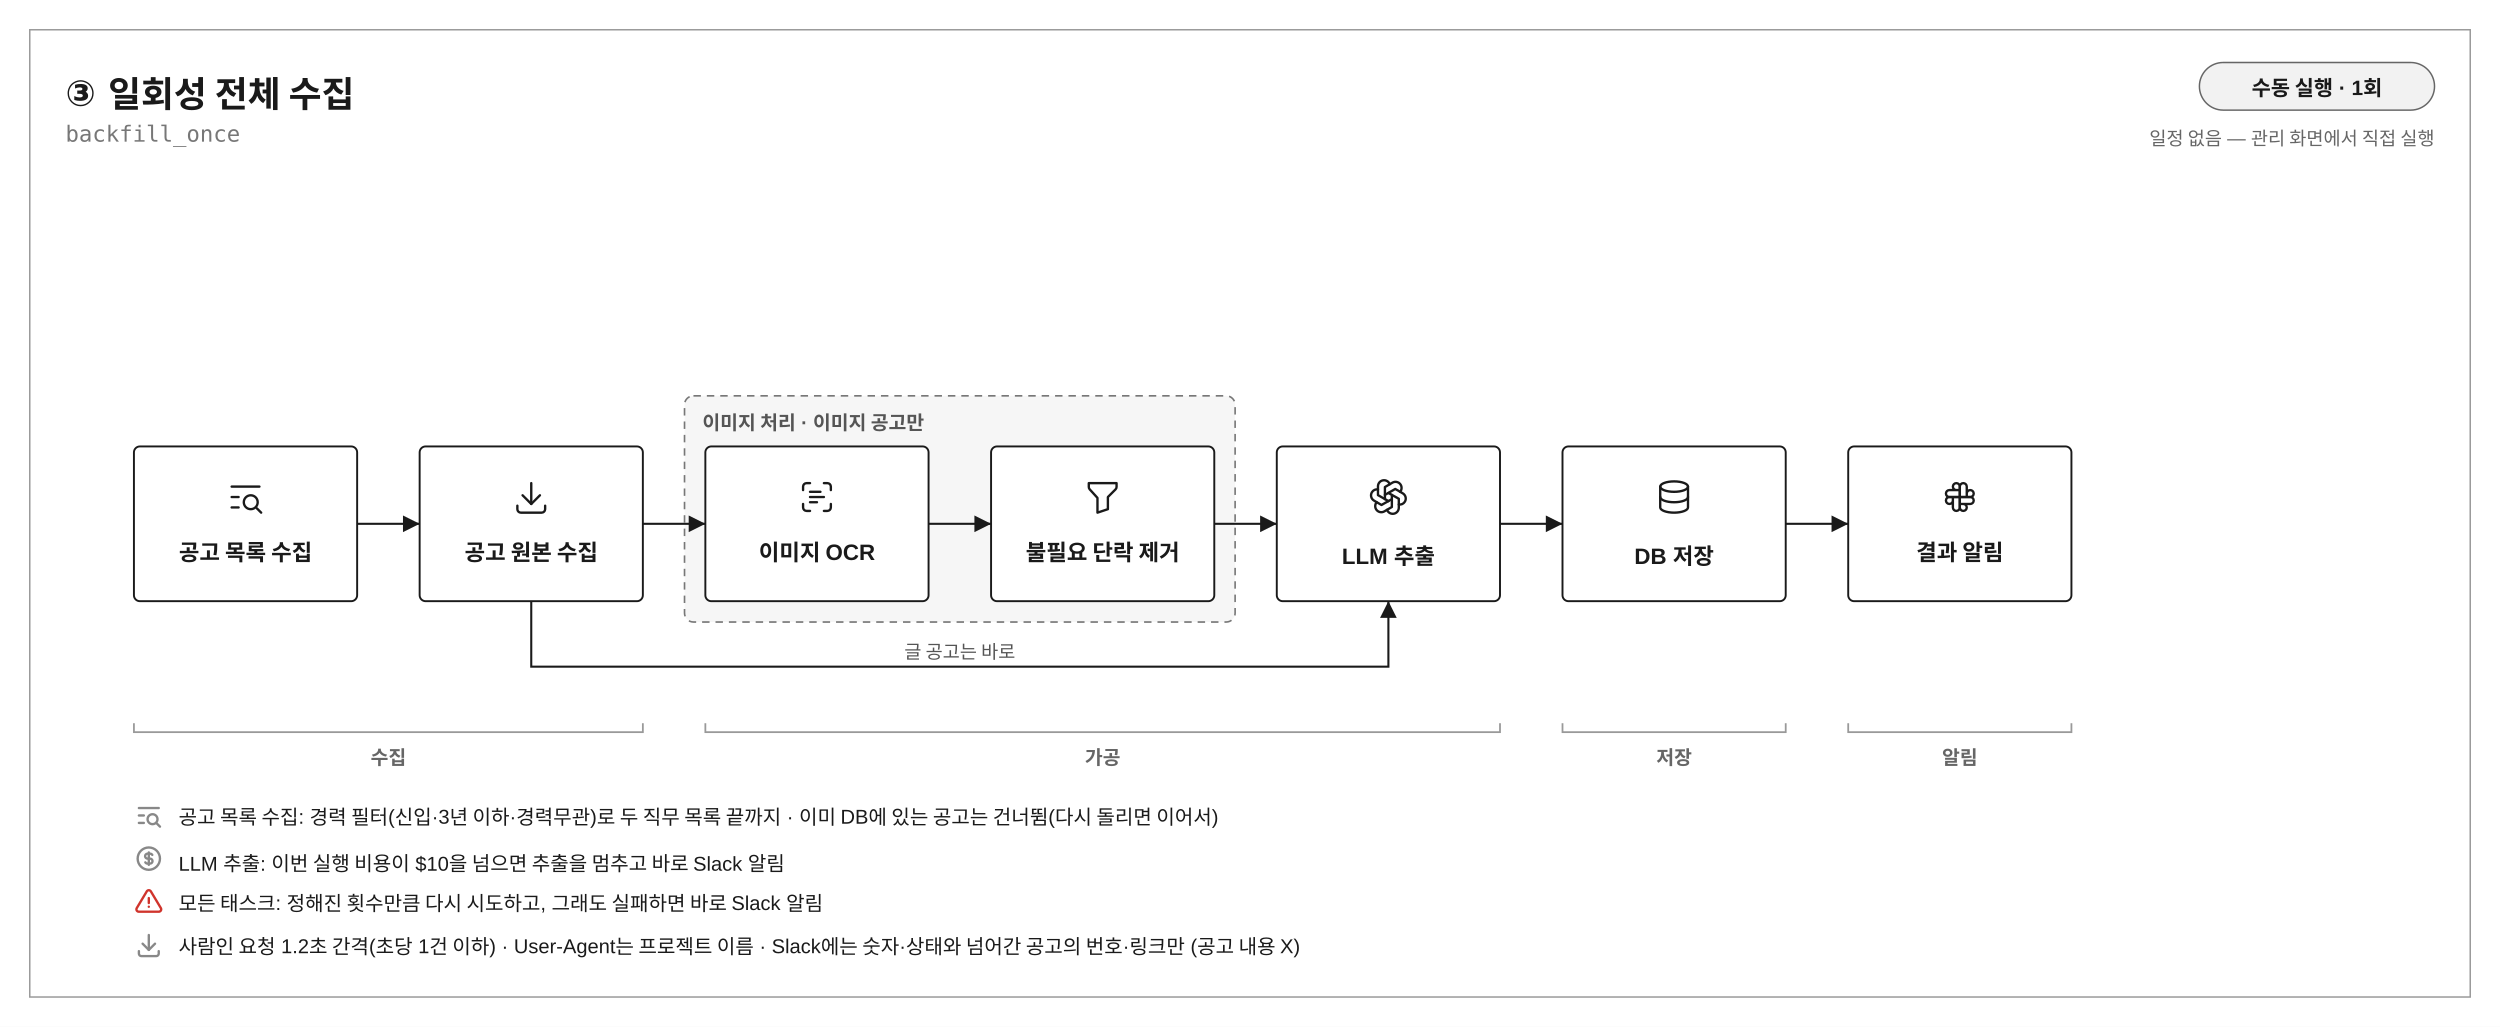
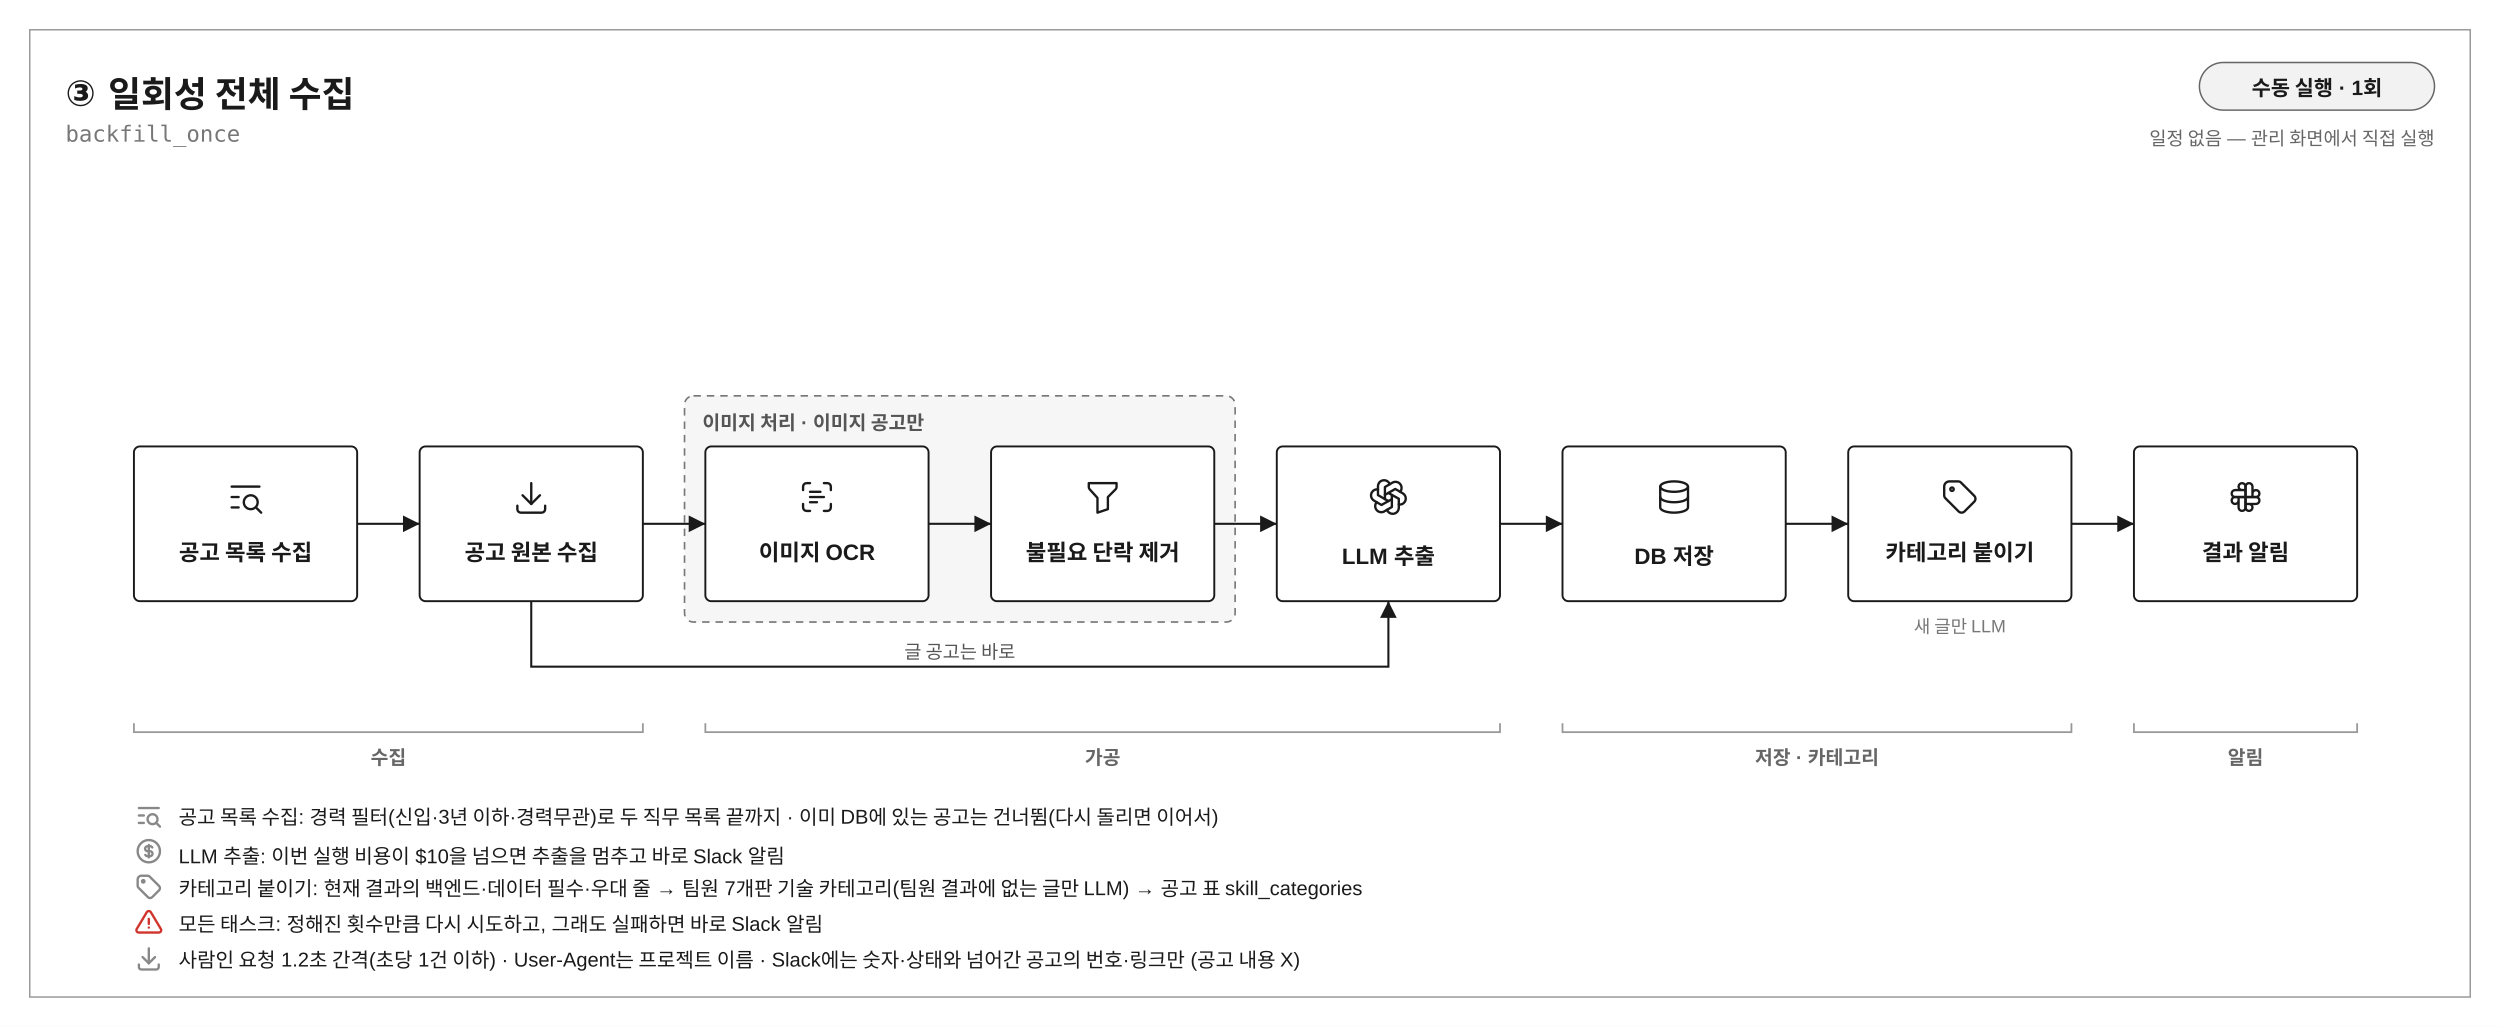
<svg xmlns="http://www.w3.org/2000/svg" width="1680" height="690" viewBox="0 0 1680 690">
  <style>
  text { font-family: "Malgun Gothic", "Apple SD Gothic Neo", Arial, sans-serif; fill: #1a1a1a; dominant-baseline: central; text-anchor: middle; }
  .title { font-size: 24px; font-weight: 700; text-anchor: start; }
  .id { font-family: Consolas, monospace; font-size: 15px; fill: #777; text-anchor: start; }
  .badge { font-size: 14px; font-weight: 700; }
  .bsub { font-size: 12.5px; fill: #666; text-anchor: end; }
  .nt  { font-size: 15px; font-weight: 700; }
  .tid { font-family: Consolas, monospace; font-size: 11.5px; fill: #888; }
  .glab { font-size: 13px; font-weight: 700; fill: #555; text-anchor: start; }
  .elab { font-size: 12.5px; fill: #555; }
  .stage { font-size: 13px; font-weight: 700; fill: #666; }
  .free { font-size: 12px; fill: #777; }
  .note { font-size: 13.5px; text-anchor: start; }
  .ln  { fill: none; stroke: #1a1a1a; stroke-width: 1.4; }
</style>
  <defs>
    <marker id="a" viewBox="0 0 10 10" refX="10" refY="5" markerWidth="8" markerHeight="8" orient="auto">
      <path d="M0,0 L10,5 L0,10 z" fill="#1a1a1a" />
    </marker>
  </defs>
  <rect width="1680" height="690" fill="#fff" />
  <rect x="20" y="20" width="1640" height="650" fill="none" stroke="#999" stroke-width="1" />
  <text class="title" x="44" y="58">③ 일회성 전체 수집</text>
  <text class="id" x="44" y="90">backfill_once</text>
  <rect x="1478" y="42" width="158" height="32" rx="16" fill="#f2f2f2" stroke="#666" stroke-width="1" />
  <text class="badge" x="1557.0" y="58">수동 실행 · 1회</text>
  <text class="bsub" x="1636" y="92">일정 없음 — 관리 화면에서 직접 실행</text>
  <rect x="460" y="266" width="370" height="152" rx="6" fill="#f6f6f6" stroke="#777" stroke-width="1.1" stroke-dasharray="5 4" />
  <text class="glab" x="472" y="283">이미지 처리 · 이미지 공고만</text>
  <path class="ln" d="M240,352.0 H282" marker-end="url(#a)" />
  <path class="ln" d="M432,352.0 H474" marker-end="url(#a)" />
  <path class="ln" d="M624,352.0 H666" marker-end="url(#a)" />
  <path class="ln" d="M816,352.0 H858" marker-end="url(#a)" />
  <path class="ln" d="M1008,352.0 H1050" marker-end="url(#a)" />
  <path class="ln" d="M1200,352.0 H1242" marker-end="url(#a)" />
+   <path class="ln" d="M1392,352.0 H1434" marker-end="url(#a)" />
  <path class="ln" d="M357.0,404 V448 H933.0 V404" marker-end="url(#a)" />
  <text class="elab" x="645.0" y="437">글 공고는 바로</text>
  <rect x="90" y="300" width="150" height="104" rx="4" fill="#fff" stroke="#1a1a1a" stroke-width="1.3" />
  <g transform="translate(151.0,320) scale(1.166667)" fill="none" stroke="#1a1a1a" stroke-width="1.37" stroke-linecap="round" stroke-linejoin="round">
    <path d="M15 15m-4 0a4 4 0 1 0 8 0a4 4 0 1 0 -8 0" />
    <path d="M18.5 18.5l2.5 2.5" />
    <path d="M4 6h16" />
    <path d="M4 12h4" />
    <path d="M4 18h4" />
  </g>
  <text class="nt" x="165.0" y="370">공고 목록 수집</text>
  <rect x="282" y="300" width="150" height="104" rx="4" fill="#fff" stroke="#1a1a1a" stroke-width="1.3" />
  <g transform="translate(343.0,320) scale(1.166667)" fill="none" stroke="#1a1a1a" stroke-width="1.37" stroke-linecap="round" stroke-linejoin="round">
    <path d="M4 17v2a2 2 0 0 0 2 2h12a2 2 0 0 0 2 -2v-2" />
    <path d="M7 11l5 5l5 -5" />
    <path d="M12 4l0 12" />
  </g>
  <text class="nt" x="357.0" y="370">공고 원본 수집</text>
  <rect x="474" y="300" width="150" height="104" rx="4" fill="#fff" stroke="#1a1a1a" stroke-width="1.3" />
  <g transform="translate(535.0,320) scale(1.166667)" fill="none" stroke="#1a1a1a" stroke-width="1.37" stroke-linecap="round" stroke-linejoin="round">
    <path d="M4 8v-2a2 2 0 0 1 2 -2h2" />
    <path d="M4 16v2a2 2 0 0 0 2 2h2" />
    <path d="M16 4h2a2 2 0 0 1 2 2v2" />
    <path d="M16 20h2a2 2 0 0 0 2 -2v-2" />
    <path d="M8 12h8" />
    <path d="M8 9h6" />
    <path d="M8 15h4" />
  </g>
  <text class="nt" x="549.0" y="370">이미지 OCR</text>
  <rect x="666" y="300" width="150" height="104" rx="4" fill="#fff" stroke="#1a1a1a" stroke-width="1.3" />
  <g transform="translate(727.0,320) scale(1.166667)" fill="none" stroke="#1a1a1a" stroke-width="1.37" stroke-linecap="round" stroke-linejoin="round">
    <path d="M4 4h16v2.172a2 2 0 0 1 -.586 1.414l-4.414 4.414v7l-6 2v-8.5l-4.48 -4.928a2 2 0 0 1 -.52 -1.345v-2.227z" />
  </g>
  <text class="nt" x="741.0" y="370">불필요 단락 제거</text>
  <rect x="858" y="300" width="150" height="104" rx="4" fill="#fff" stroke="#1a1a1a" stroke-width="1.3" />
  <g transform="translate(919.0,320) scale(1.166667)" fill="none" stroke="#1a1a1a" stroke-width="1.37" stroke-linecap="round" stroke-linejoin="round">
    <path d="M11.217 19.384a3.501 3.501 0 0 0 6.783 -1.217v-5.167l-6 -3.35" />
    <path d="M5.214 15.014a3.501 3.501 0 0 0 4.446 5.266l4.34 -2.534v-6.946" />
    <path d="M6 7.63c-1.391 -.236 -2.787 .395 -3.534 1.689a3.474 3.474 0 0 0 1.271 4.745l4.263 2.514l6 -3.348" />
    <path d="M12.783 4.616a3.501 3.501 0 0 0 -6.783 1.217v5.067l6 3.45" />
    <path d="M18.786 8.986a3.501 3.501 0 0 0 -4.446 -5.266l-4.34 2.534v6.946" />
    <path d="M18 16.302c1.391 .236 2.787 -.395 3.534 -1.689a3.474 3.474 0 0 0 -1.271 -4.745l-4.308 -2.514l-5.955 3.42" />
  </g>
  <text class="nt" x="933.0" y="370">LLM 추출</text>
  <rect x="1050" y="300" width="150" height="104" rx="4" fill="#fff" stroke="#1a1a1a" stroke-width="1.3" />
  <g transform="translate(1111.0,320) scale(1.166667)" fill="none" stroke="#1a1a1a" stroke-width="1.37" stroke-linecap="round" stroke-linejoin="round">
    <path d="M12 6m-8 0a8 3 0 1 0 16 0a8 3 0 1 0 -16 0" />
    <path d="M4 6v6a8 3 0 0 0 16 0v-6" />
    <path d="M4 12v6a8 3 0 0 0 16 0v-6" />
  </g>
  <text class="nt" x="1125.0" y="370">DB 저장</text>
-   <rect x="1242" y="300" width="150" height="104" rx="4" fill="#fff" stroke="#1a1a1a" stroke-width="1.3" />
-   <g transform="translate(1303.0,320) scale(1.166667)" fill="none" stroke="#1a1a1a" stroke-width="1.37" stroke-linecap="round" stroke-linejoin="round">
+   <rect x="1434" y="300" width="150" height="104" rx="4" fill="#fff" stroke="#1a1a1a" stroke-width="1.3" />
+   <g transform="translate(1495.0,320) scale(1.166667)" fill="none" stroke="#1a1a1a" stroke-width="1.37" stroke-linecap="round" stroke-linejoin="round">
    <path d="M12 12v-6a2 2 0 0 1 4 0v6m0 -2a2 2 0 1 1 2 2h-6" />
    <path d="M12 12h6a2 2 0 0 1 0 4h-6m2 0a2 2 0 1 1 -2 2v-6" />
    <path d="M12 12v6a2 2 0 0 1 -4 0v-6m0 2a2 2 0 1 1 -2 -2h6" />
    <path d="M12 12h-6a2 2 0 0 1 0 -4h6m-2 0a2 2 0 1 1 2 -2v6" />
  </g>
-   <text class="nt" x="1317.0" y="370">결과 알림</text>
+   <text class="nt" x="1509.0" y="370">결과 알림</text>
+   <rect x="1242" y="300" width="150" height="104" rx="4" fill="#fff" stroke="#1a1a1a" stroke-width="1.3" />
+   <g transform="translate(1303.0,320) scale(1.166667)" fill="none" stroke="#1a1a1a" stroke-width="1.37" stroke-linecap="round" stroke-linejoin="round">
+     <path d="M6.5 7.5a1 1 0 1 0 2 0a1 1 0 1 0 -2 0" />
+     <path d="M3 6v5.172a2 2 0 0 0 .586 1.414l7.71 7.71a2.41 2.41 0 0 0 3.408 0l5.592 -5.592a2.41 2.41 0 0 0 0 -3.408l-7.71 -7.71a2 2 0 0 0 -1.414 -.586h-5.172a3 3 0 0 0 -3 3z" />
+   </g>
+   <text class="nt" x="1317.0" y="370">카테고리 붙이기</text>
  <path d="M90,486 V492 H432 V486" fill="none" stroke="#999" stroke-width="1.2" />
  <text class="stage" x="261.0" y="508">수집</text>
  <path d="M474,486 V492 H1008 V486" fill="none" stroke="#999" stroke-width="1.2" />
  <text class="stage" x="741.0" y="508">가공</text>
-   <path d="M1050,486 V492 H1200 V486" fill="none" stroke="#999" stroke-width="1.2" />
-   <text class="stage" x="1125.0" y="508">저장</text>
-   <path d="M1242,486 V492 H1392 V486" fill="none" stroke="#999" stroke-width="1.2" />
-   <text class="stage" x="1317.0" y="508">알림</text>
+   <path d="M1050,486 V492 H1392 V486" fill="none" stroke="#999" stroke-width="1.2" />
+   <text class="stage" x="1221.0" y="508">저장 · 카테고리</text>
+   <text class="free" x="1317.0" y="420">새 글만 LLM</text>
+   <path d="M1434,486 V492 H1584 V486" fill="none" stroke="#999" stroke-width="1.2" />
+   <text class="stage" x="1509.0" y="508">알림</text>
  <g transform="translate(90,538) scale(0.8333333)" fill="none" stroke="#888" stroke-width="1.92" stroke-linecap="round" stroke-linejoin="round">
    <path d="M15 15m-4 0a4 4 0 1 0 8 0a4 4 0 1 0 -8 0" />
    <path d="M18.5 18.5l2.5 2.5" />
    <path d="M4 6h16" />
    <path d="M4 12h4" />
    <path d="M4 18h4" />
  </g>
  <text class="note" x="120" y="548">공고 목록 수집: 경력 필터(신입·3년 이하·경력무관)로 두 직무 목록 끝까지 · 이미 DB에 있는 공고는 건너뜀(다시 돌리면 이어서)</text>
-   <g transform="translate(90,567) scale(0.8333333)" fill="none" stroke="#888" stroke-width="1.92" stroke-linecap="round" stroke-linejoin="round">
+   <g transform="translate(90,562) scale(0.8333333)" fill="none" stroke="#888" stroke-width="1.92" stroke-linecap="round" stroke-linejoin="round">
    <path d="M12 12m-9 0a9 9 0 1 0 18 0a9 9 0 1 0 -18 0" />
    <path d="M14.8 9a2 2 0 0 0 -1.8 -1h-2a2 2 0 1 0 0 4h2a2 2 0 1 1 0 4h-2a2 2 0 0 1 -1.8 -1" />
    <path d="M12 7v10" />
  </g>
-   <text class="note" x="120" y="577">LLM 추출: 이번 실행 비용이 $10을 넘으면 추출을 멈추고 바로 Slack 알림</text>
-   <g transform="translate(90,596) scale(0.8333333)" fill="none" stroke="#d0342c" stroke-width="1.92" stroke-linecap="round" stroke-linejoin="round">
+   <text class="note" x="120" y="572">LLM 추출: 이번 실행 비용이 $10을 넘으면 추출을 멈추고 바로 Slack 알림</text>
+   <g transform="translate(90,586) scale(0.8333333)" fill="none" stroke="#888" stroke-width="1.92" stroke-linecap="round" stroke-linejoin="round">
+     <path d="M6.5 7.5a1 1 0 1 0 2 0a1 1 0 1 0 -2 0" />
+     <path d="M3 6v5.172a2 2 0 0 0 .586 1.414l7.71 7.71a2.41 2.41 0 0 0 3.408 0l5.592 -5.592a2.41 2.41 0 0 0 0 -3.408l-7.71 -7.71a2 2 0 0 0 -1.414 -.586h-5.172a3 3 0 0 0 -3 3z" />
+   </g>
+   <text class="note" x="120" y="596">카테고리 붙이기: 현재 결과의 백엔드·데이터 필수·우대 줄 → 팀원 7개판 기술 카테고리(팀원 결과에 없는 글만 LLM) → 공고 표 skill_categories</text>
+   <g transform="translate(90,610) scale(0.8333333)" fill="none" stroke="#d0342c" stroke-width="1.92" stroke-linecap="round" stroke-linejoin="round">
    <path d="M12 9v4" />
    <path d="M10.363 3.591l-8.106 13.534a1.914 1.914 0 0 0 1.636 2.871h16.214a1.914 1.914 0 0 0 1.636 -2.87l-8.106 -13.536a1.914 1.914 0 0 0 -3.274 0z" />
    <path d="M12 16h.01" />
  </g>
-   <text class="note" x="120" y="606">모든 태스크: 정해진 횟수만큼 다시 시도하고, 그래도 실패하면 바로 Slack 알림</text>
-   <g transform="translate(90,625) scale(0.8333333)" fill="none" stroke="#888" stroke-width="1.92" stroke-linecap="round" stroke-linejoin="round">
+   <text class="note" x="120" y="620">모든 태스크: 정해진 횟수만큼 다시 시도하고, 그래도 실패하면 바로 Slack 알림</text>
+   <g transform="translate(90,634) scale(0.8333333)" fill="none" stroke="#888" stroke-width="1.92" stroke-linecap="round" stroke-linejoin="round">
    <path d="M4 17v2a2 2 0 0 0 2 2h12a2 2 0 0 0 2 -2v-2" />
    <path d="M7 11l5 5l5 -5" />
    <path d="M12 4l0 12" />
  </g>
-   <text class="note" x="120" y="635">사람인 요청 1.2초 간격(초당 1건 이하) · User-Agent는 프로젝트 이름 · Slack에는 숫자·상태와 넘어간 공고의 번호·링크만 (공고 내용 X)</text>
+   <text class="note" x="120" y="644">사람인 요청 1.2초 간격(초당 1건 이하) · User-Agent는 프로젝트 이름 · Slack에는 숫자·상태와 넘어간 공고의 번호·링크만 (공고 내용 X)</text>
</svg>
